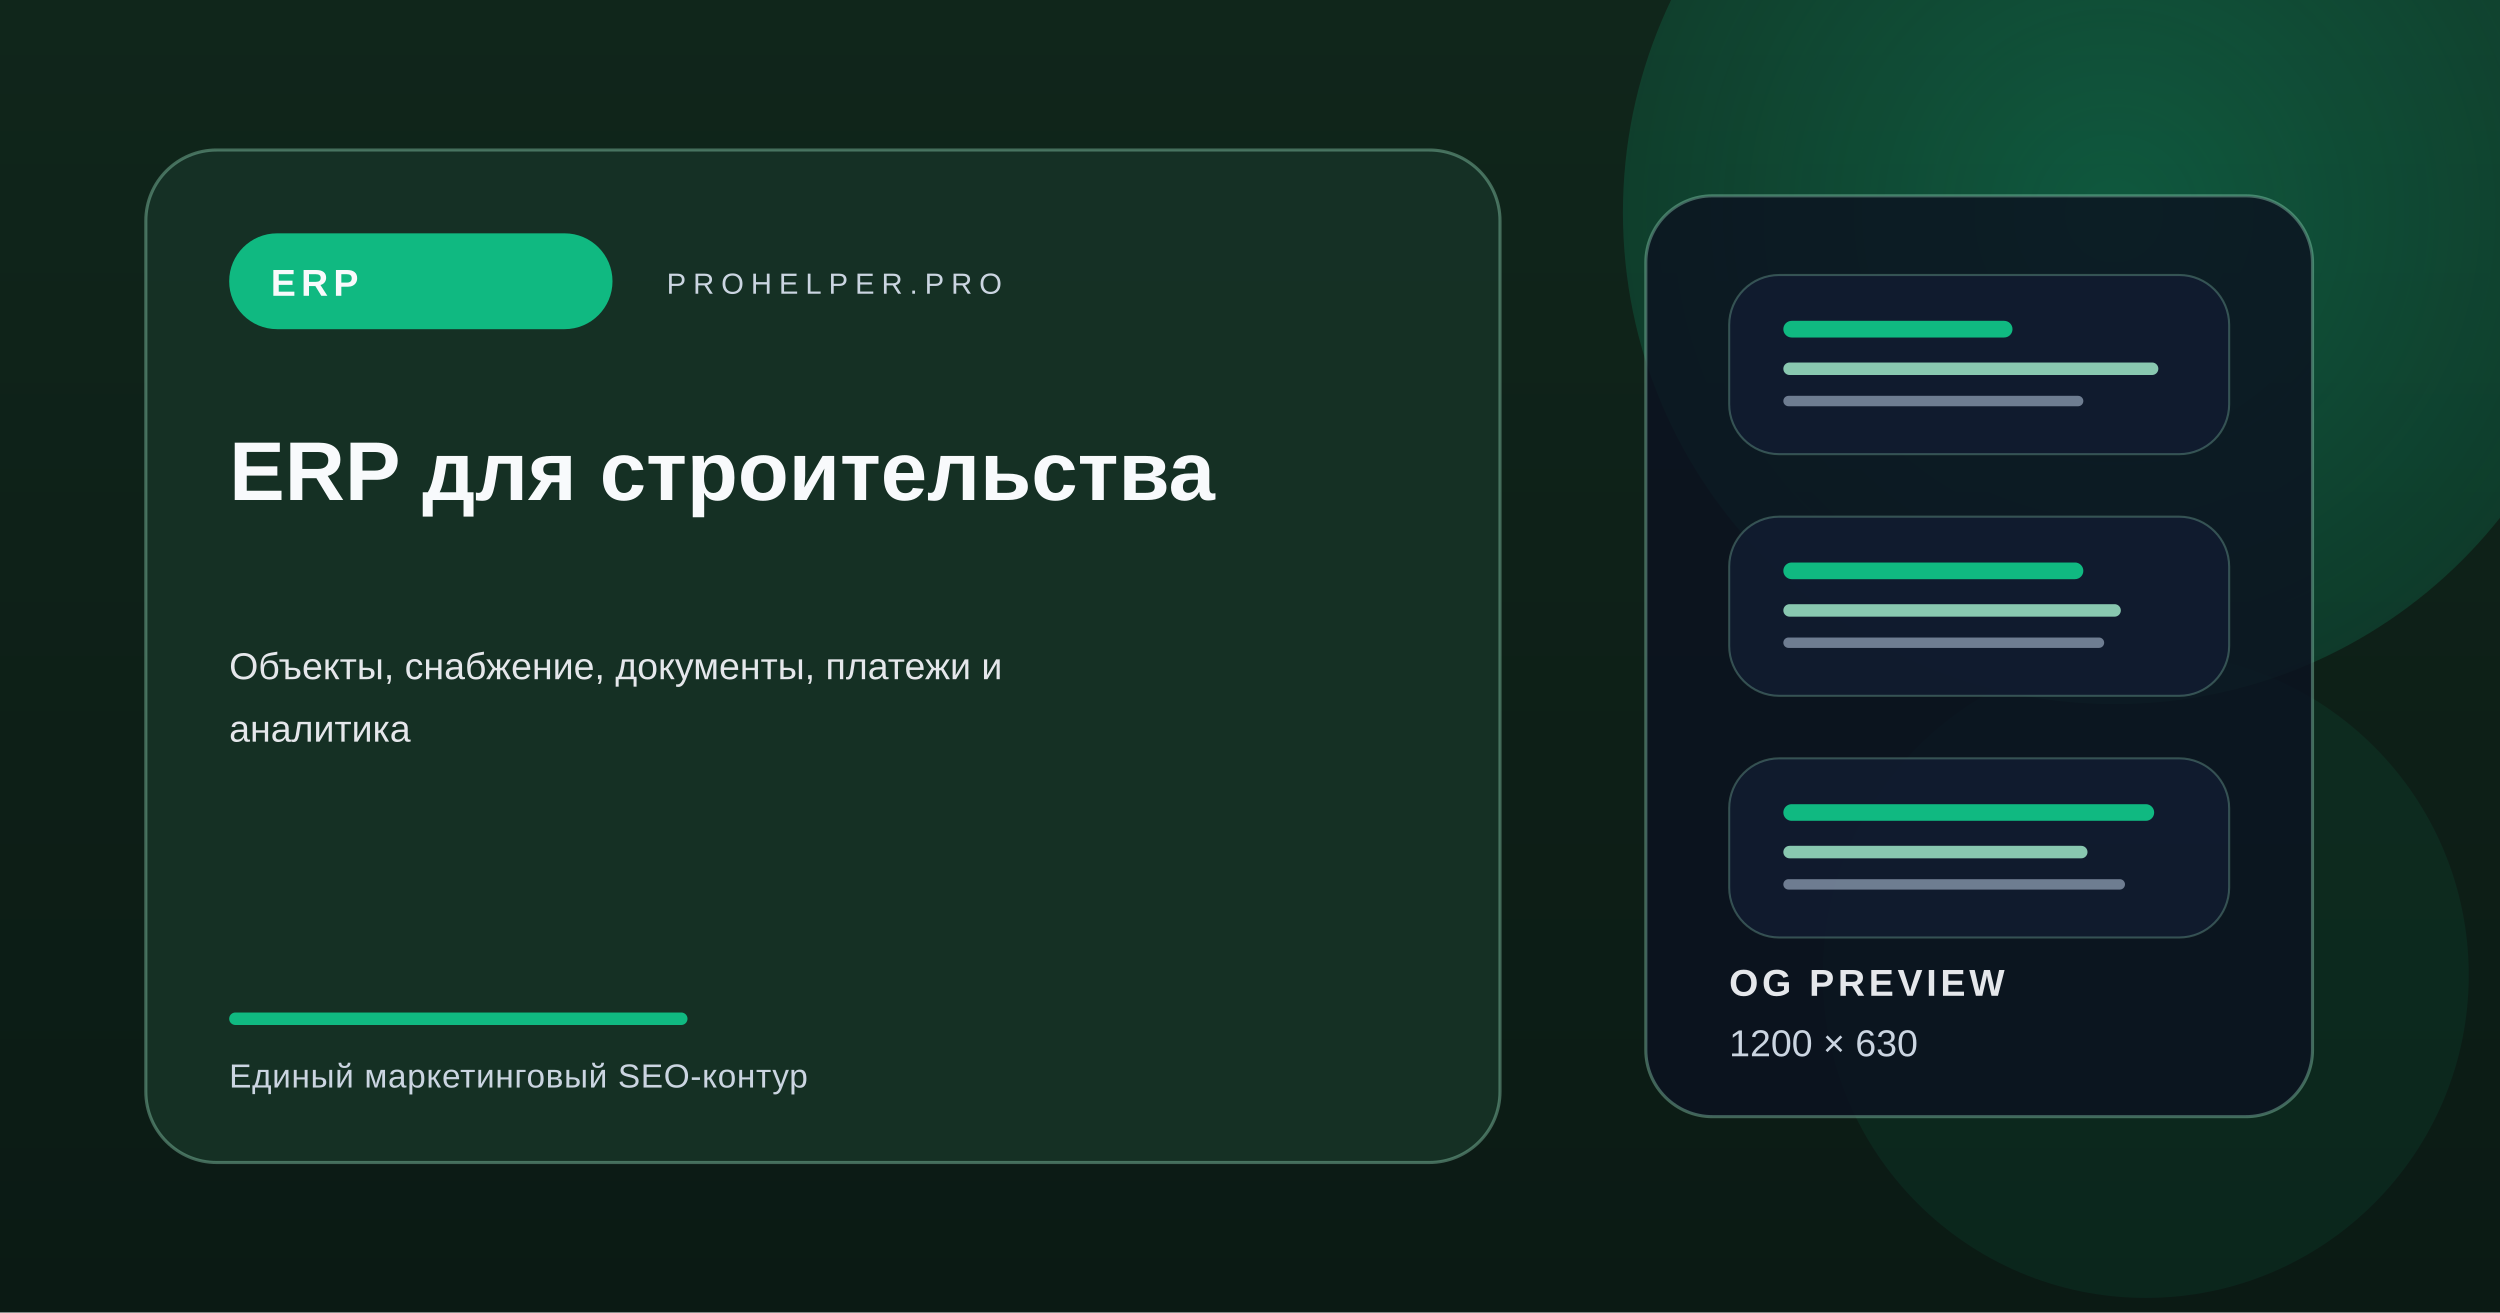
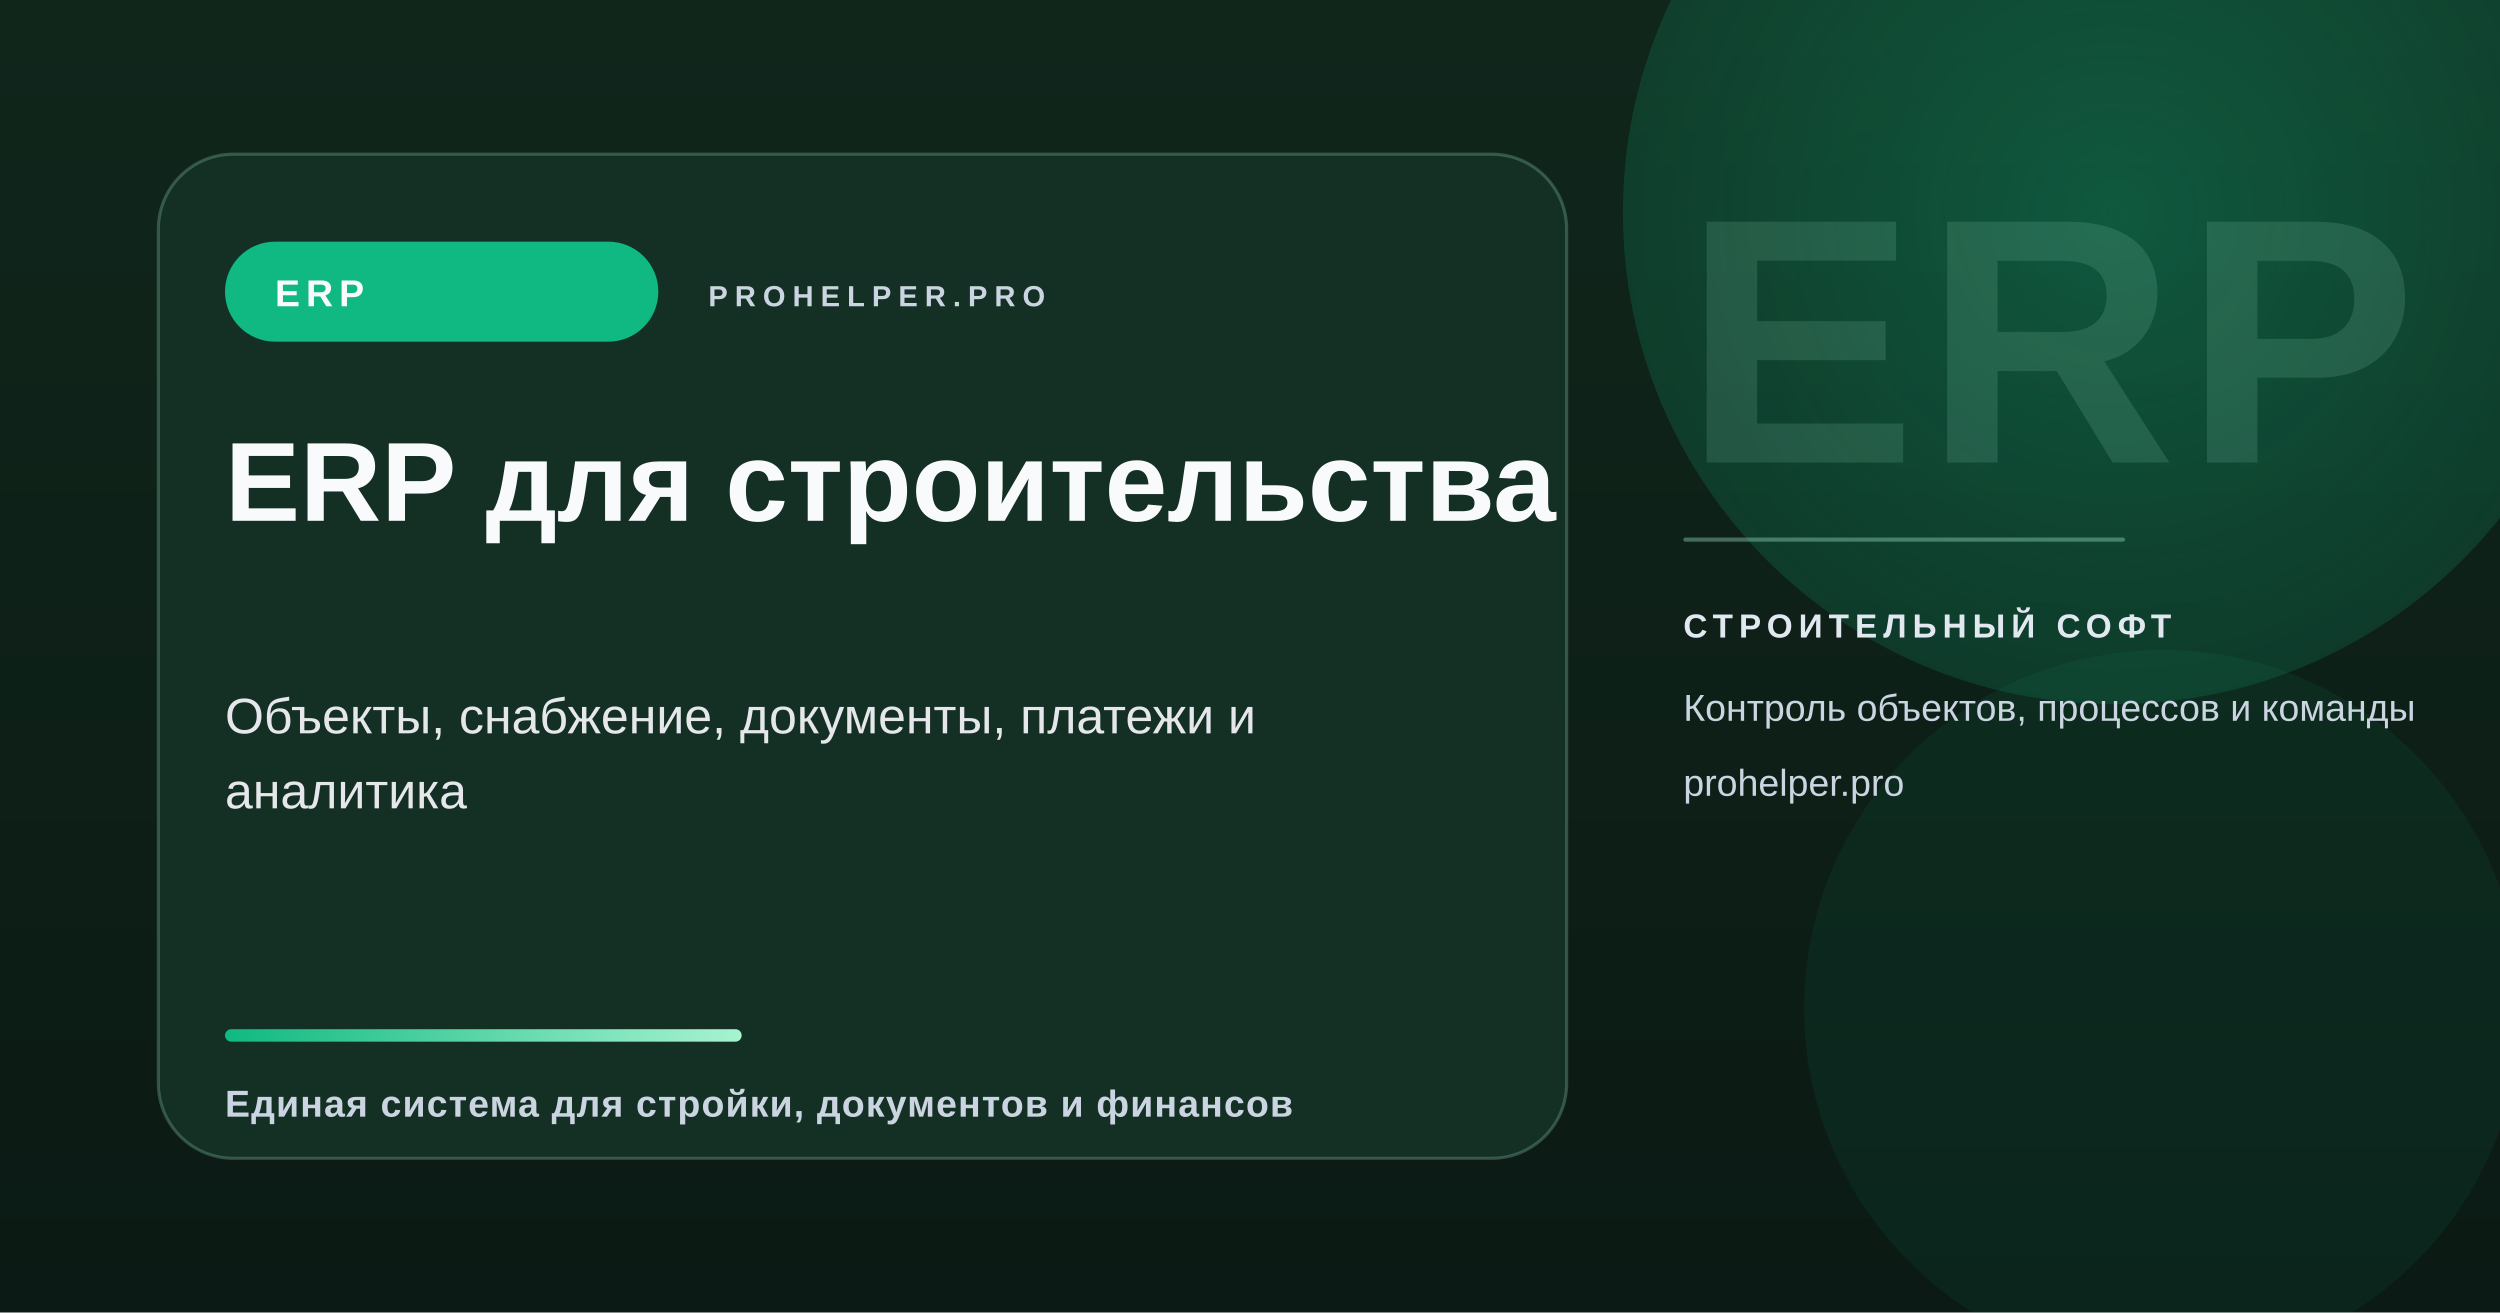
<svg xmlns="http://www.w3.org/2000/svg" width="1200" height="630" viewBox="0 0 1200 630" fill="none">
  <defs>
    <linearGradient id="bg-construction-erp" x1="600" y1="0" x2="600" y2="630" gradientUnits="userSpaceOnUse">
      <stop stop-color="#10261B" />
      <stop offset="1" stop-color="#0B1A14" />
    </linearGradient>
    <radialGradient id="glow-construction-erp" cx="0" cy="0" r="1" gradientUnits="userSpaceOnUse" gradientTransform="translate(1015 102) rotate(123.5) scale(472 472)">
      <stop stop-color="#10B981" stop-opacity="0.35" />
      <stop offset="1" stop-color="#10B981" stop-opacity="0" />
    </radialGradient>
+     <linearGradient id="line-construction-erp" x1="0" y1="0" x2="1" y2="0">
+       <stop stop-color="#10B981" />
+       <stop offset="1" stop-color="#A7F3D0" />
+     </linearGradient>
    <style>
-       .brand { font: 600 18px 'Segoe UI', 'Arial', sans-serif; letter-spacing: 0.14em; }
-       .brand-secondary { font: 500 14px 'Segoe UI', 'Arial', sans-serif; letter-spacing: 0.24em; fill: #CBD5E1; }
-       .title { font: 700 40px 'Segoe UI', 'Arial', sans-serif; fill: #F8FAFC; }
-       .subtitle { font: 500 18px 'Segoe UI', 'Arial', sans-serif; fill: #E5E7EB; }
-       .meta { font: 500 16px 'Segoe UI', 'Arial', sans-serif; fill: #CBD5E1; letter-spacing: 0.02em; }
-       .preview { font: 600 18px 'Segoe UI', 'Arial', sans-serif; fill: #E5E7EB; letter-spacing: 0.1em; }
-       .preview-meta { font: 500 18px 'Segoe UI', 'Arial', sans-serif; fill: #CBD5E1; }
+       .eyebrow { font: 700 18px 'Segoe UI', 'Arial', sans-serif; letter-spacing: 0.16em; fill: #F8FAFC; }
+       .brand-secondary { font: 600 14px 'Segoe UI', 'Arial', sans-serif; letter-spacing: 0.24em; fill: #CBD5E1; }
+       .title { font: 700 54px 'Segoe UI', 'Arial', sans-serif; fill: #F8FAFC; }
+       .subtitle { font: 500 24px 'Segoe UI', 'Arial', sans-serif; fill: #E5E7EB; }
+       .meta { font: 600 18px 'Segoe UI', 'Arial', sans-serif; fill: #CBD5E1; letter-spacing: 0.03em; }
+       .mark { font-family: 'Segoe UI', 'Arial', sans-serif; font-weight: 800; fill: #A7F3D0; opacity: 0.14; }
+       .mark-caption { font: 700 16px 'Segoe UI', 'Arial', sans-serif; fill: #E2E8F0; letter-spacing: 0.18em; }
+       .mark-support { font: 500 18px 'Segoe UI', 'Arial', sans-serif; fill: #CBD5E1; }
    </style>
  </defs>
  <rect width="1200" height="630" fill="url(#bg-construction-erp)" />
  <circle cx="1015" cy="102" r="236" fill="url(#glow-construction-erp)" />
-   <circle cx="1030" cy="468" r="155" fill="#10B981" fill-opacity="0.08" />
-   <rect x="70" y="72" width="650" height="486" rx="34" fill="#163126" fill-opacity="0.94" stroke="#A7F3D0" stroke-opacity="0.35" stroke-width="1.5" />
-   <rect x="110" y="112" width="184" height="46" rx="23" fill="#10B981" />
-   <text x="130" y="142" class="brand" fill="#F8FAFC">ERP</text>
-   <text x="320" y="141" class="brand-secondary">PROHELPER.PRO</text>
-   <text x="110" y="240" class="title">ERP для строительства</text>
-   <text x="110" y="326" class="subtitle">Объекты, снабжение, документы, платежи и</text>
-   <text x="110" y="356" class="subtitle">аналитика</text>
-   <rect x="110" y="486" width="220" height="6" rx="3" fill="#10B981" />
-   <text x="110" y="522" class="meta">Единый маркетинговый SEO-контур</text>
-   <rect x="790" y="94" width="320" height="442" rx="32" fill="#0B1220" fill-opacity="0.82" stroke="#A7F3D0" stroke-opacity="0.35" stroke-width="1.5" />
-   <g>
-     <rect x="830" y="132" width="240" height="86" rx="24" fill="#111C2F" fill-opacity="0.92" stroke="#A7F3D0" stroke-opacity="0.26" />
-     <rect x="856" y="154" width="110" height="8" rx="4" fill="#10B981" />
-     <rect x="856" y="174" width="180" height="6" rx="3" fill="#A7F3D0" fill-opacity="0.8" />
-     <rect x="856" y="190" width="144" height="5" rx="2.5" fill="#94A3B8" fill-opacity="0.72" />
-   </g>
-   <g>
-     <rect x="830" y="248" width="240" height="86" rx="24" fill="#111C2F" fill-opacity="0.92" stroke="#A7F3D0" stroke-opacity="0.26" />
-     <rect x="856" y="270" width="144" height="8" rx="4" fill="#10B981" />
-     <rect x="856" y="290" width="162" height="6" rx="3" fill="#A7F3D0" fill-opacity="0.8" />
-     <rect x="856" y="306" width="154" height="5" rx="2.5" fill="#94A3B8" fill-opacity="0.72" />
-   </g>
-   <g>
-     <rect x="830" y="364" width="240" height="86" rx="24" fill="#111C2F" fill-opacity="0.92" stroke="#A7F3D0" stroke-opacity="0.26" />
-     <rect x="856" y="386" width="178" height="8" rx="4" fill="#10B981" />
-     <rect x="856" y="406" width="146" height="6" rx="3" fill="#A7F3D0" fill-opacity="0.8" />
-     <rect x="856" y="422" width="164" height="5" rx="2.5" fill="#94A3B8" fill-opacity="0.72" />
-   </g>
-   <text x="830" y="478" class="preview">OG PREVIEW</text>
-   <text x="830" y="507" class="preview-meta">1200 × 630</text>
+   <circle cx="1038" cy="484" r="172" fill="#10B981" fill-opacity="0.07" />
+   <rect x="76" y="74" width="676" height="482" rx="36" fill="#163126" fill-opacity="0.9" stroke="#A7F3D0" stroke-opacity="0.24" stroke-width="1.5" />
+   <rect x="108" y="116" width="208" height="48" rx="24" fill="#10B981" />
+   <text x="132" y="147" class="eyebrow">ERP</text>
+   <text x="340" y="147" class="brand-secondary">PROHELPER.PRO</text>
+   <text x="108" y="250" class="title">ERP для строительства</text>
+   <text x="108" y="352" class="subtitle">Объекты, снабжение, документы, платежи и</text>
+   <text x="108" y="388" class="subtitle">аналитика</text>
+   <rect x="108" y="494" width="248" height="6" rx="3" fill="url(#line-construction-erp)" />
+   <text x="108" y="536" class="meta">Единая система для стройки, документов и финансов</text>
+   <text x="808" y="222" class="mark" font-size="168" letter-spacing="0.02em">ERP</text>
+   <rect x="808" y="258" width="212" height="2" rx="1" fill="#A7F3D0" fill-opacity="0.36" />
+   <text x="808" y="306" class="mark-caption">СТРОИТЕЛЬНЫЙ СОФТ</text>
+   <text x="808" y="346" class="mark-support">Контроль объектов, процессов и команды</text>
+   <text x="808" y="382" class="mark-support">prohelper.pro</text>
</svg>
